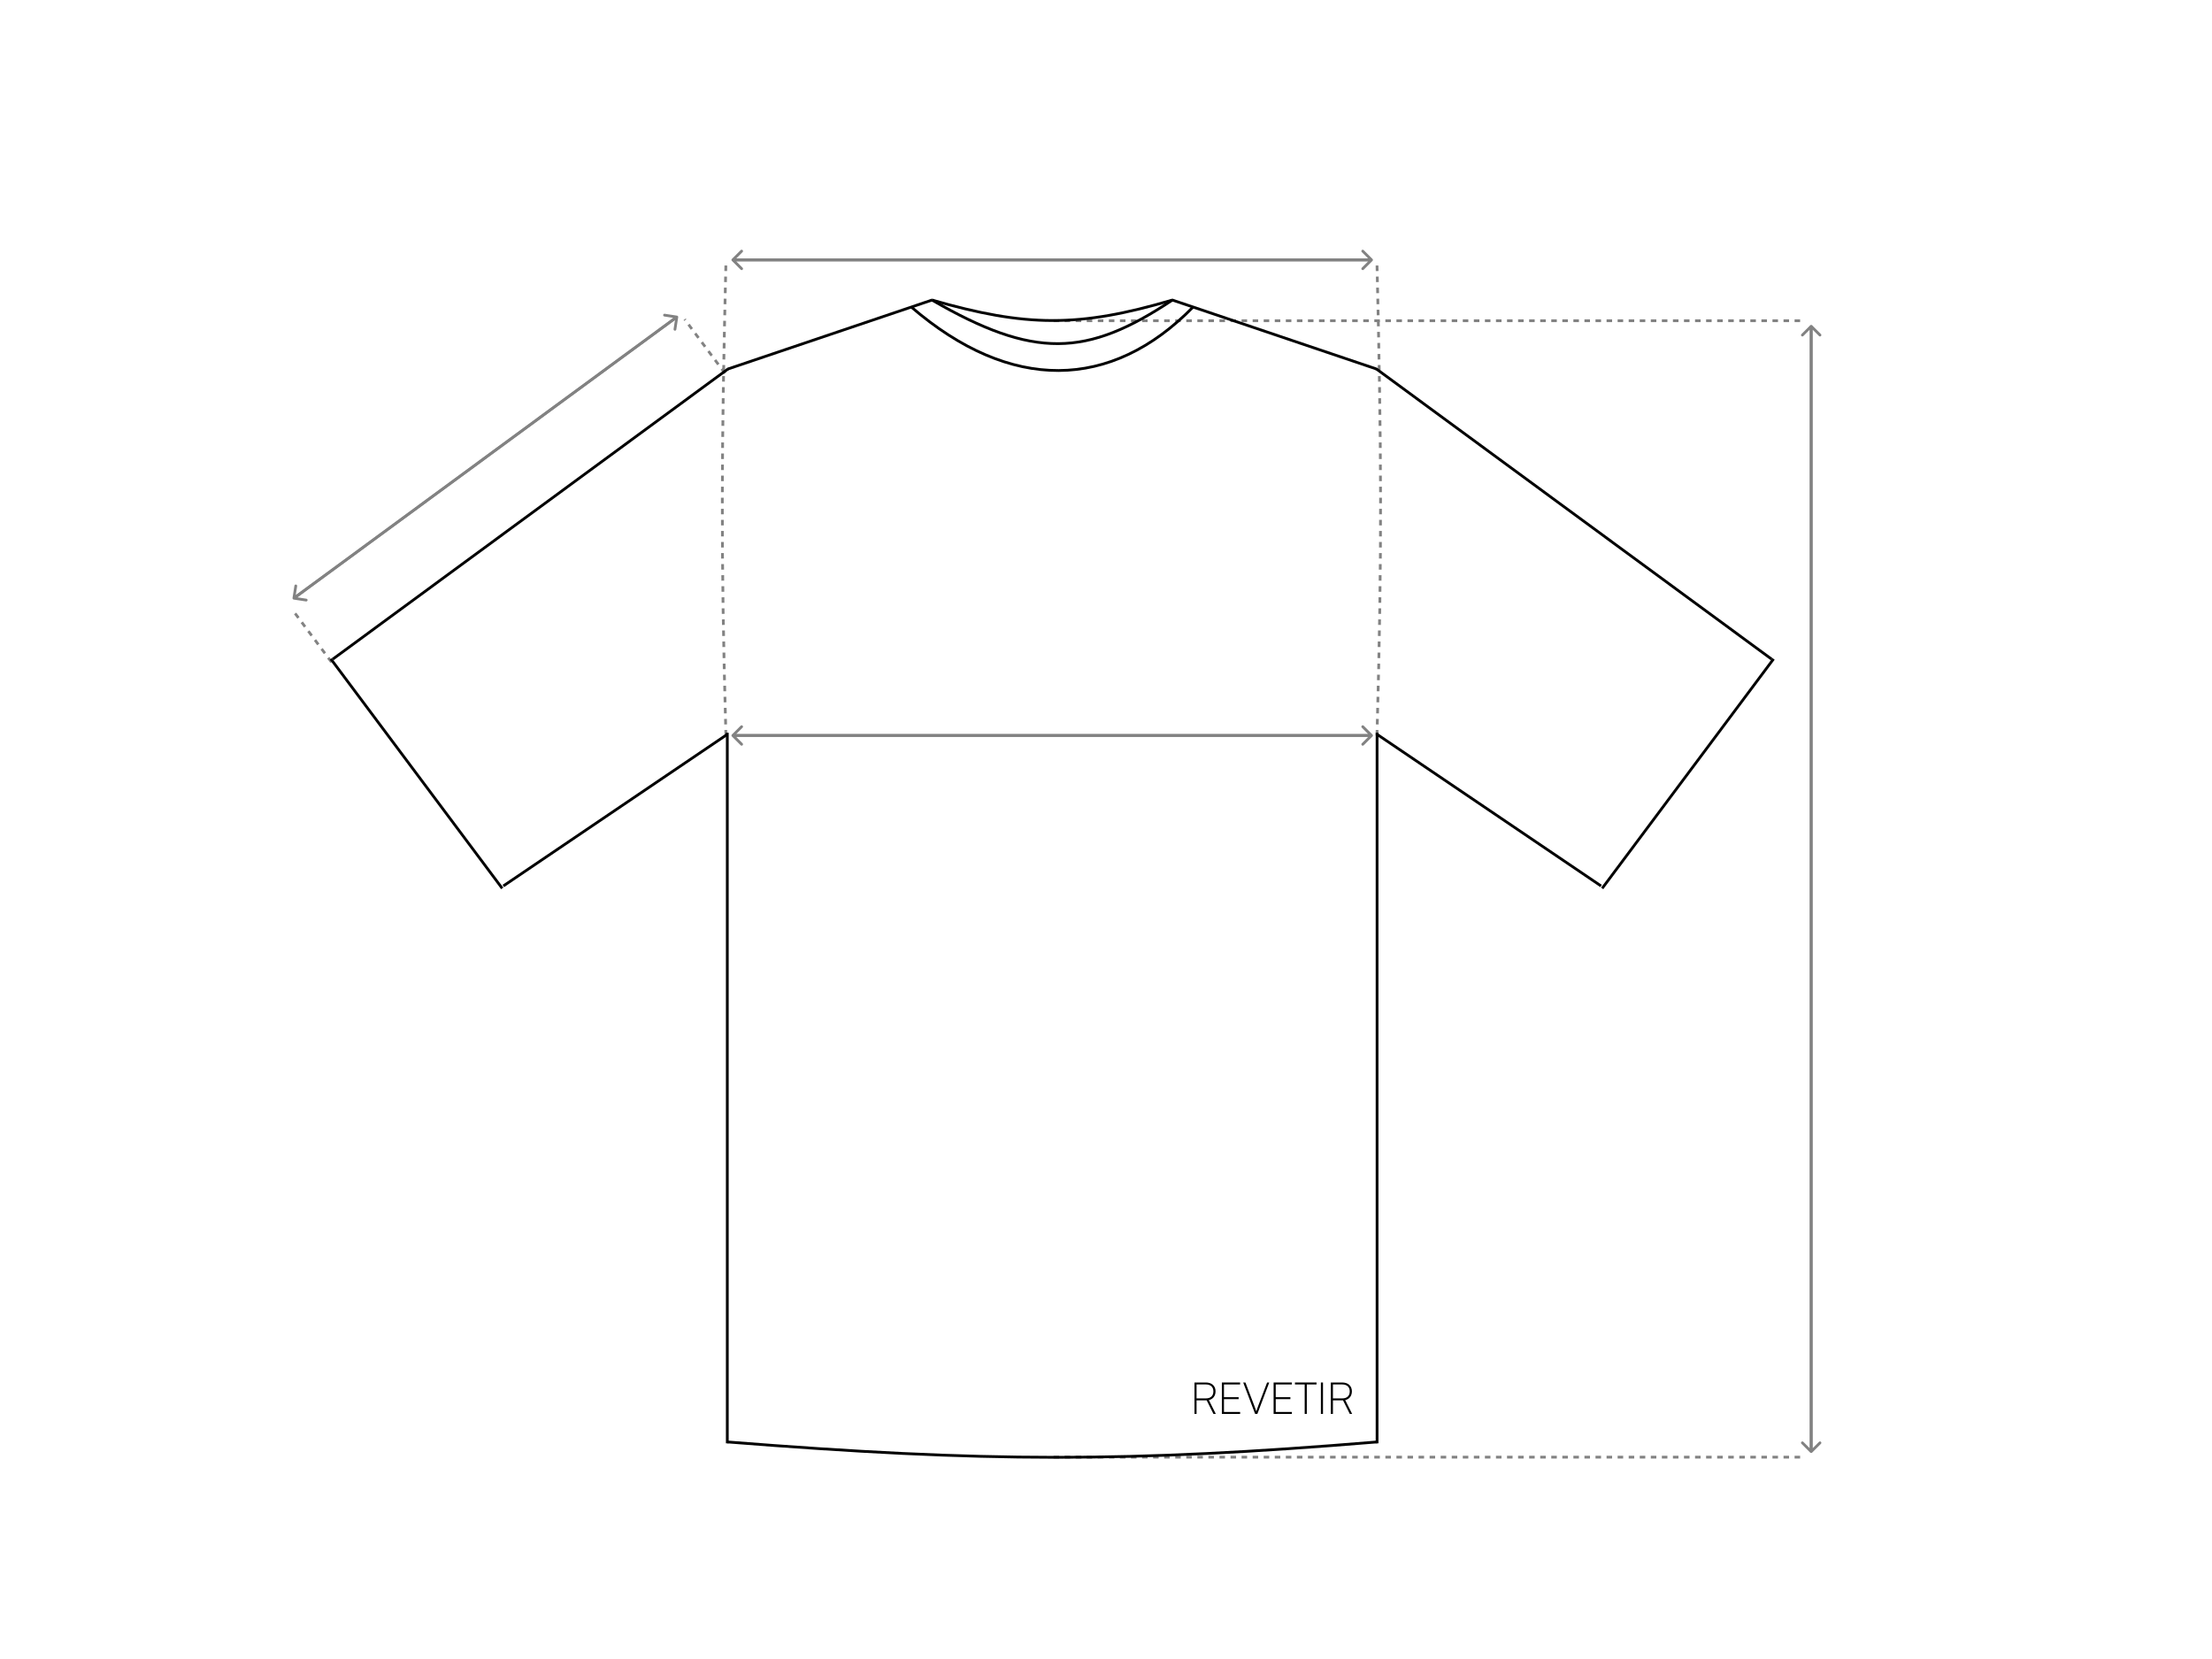
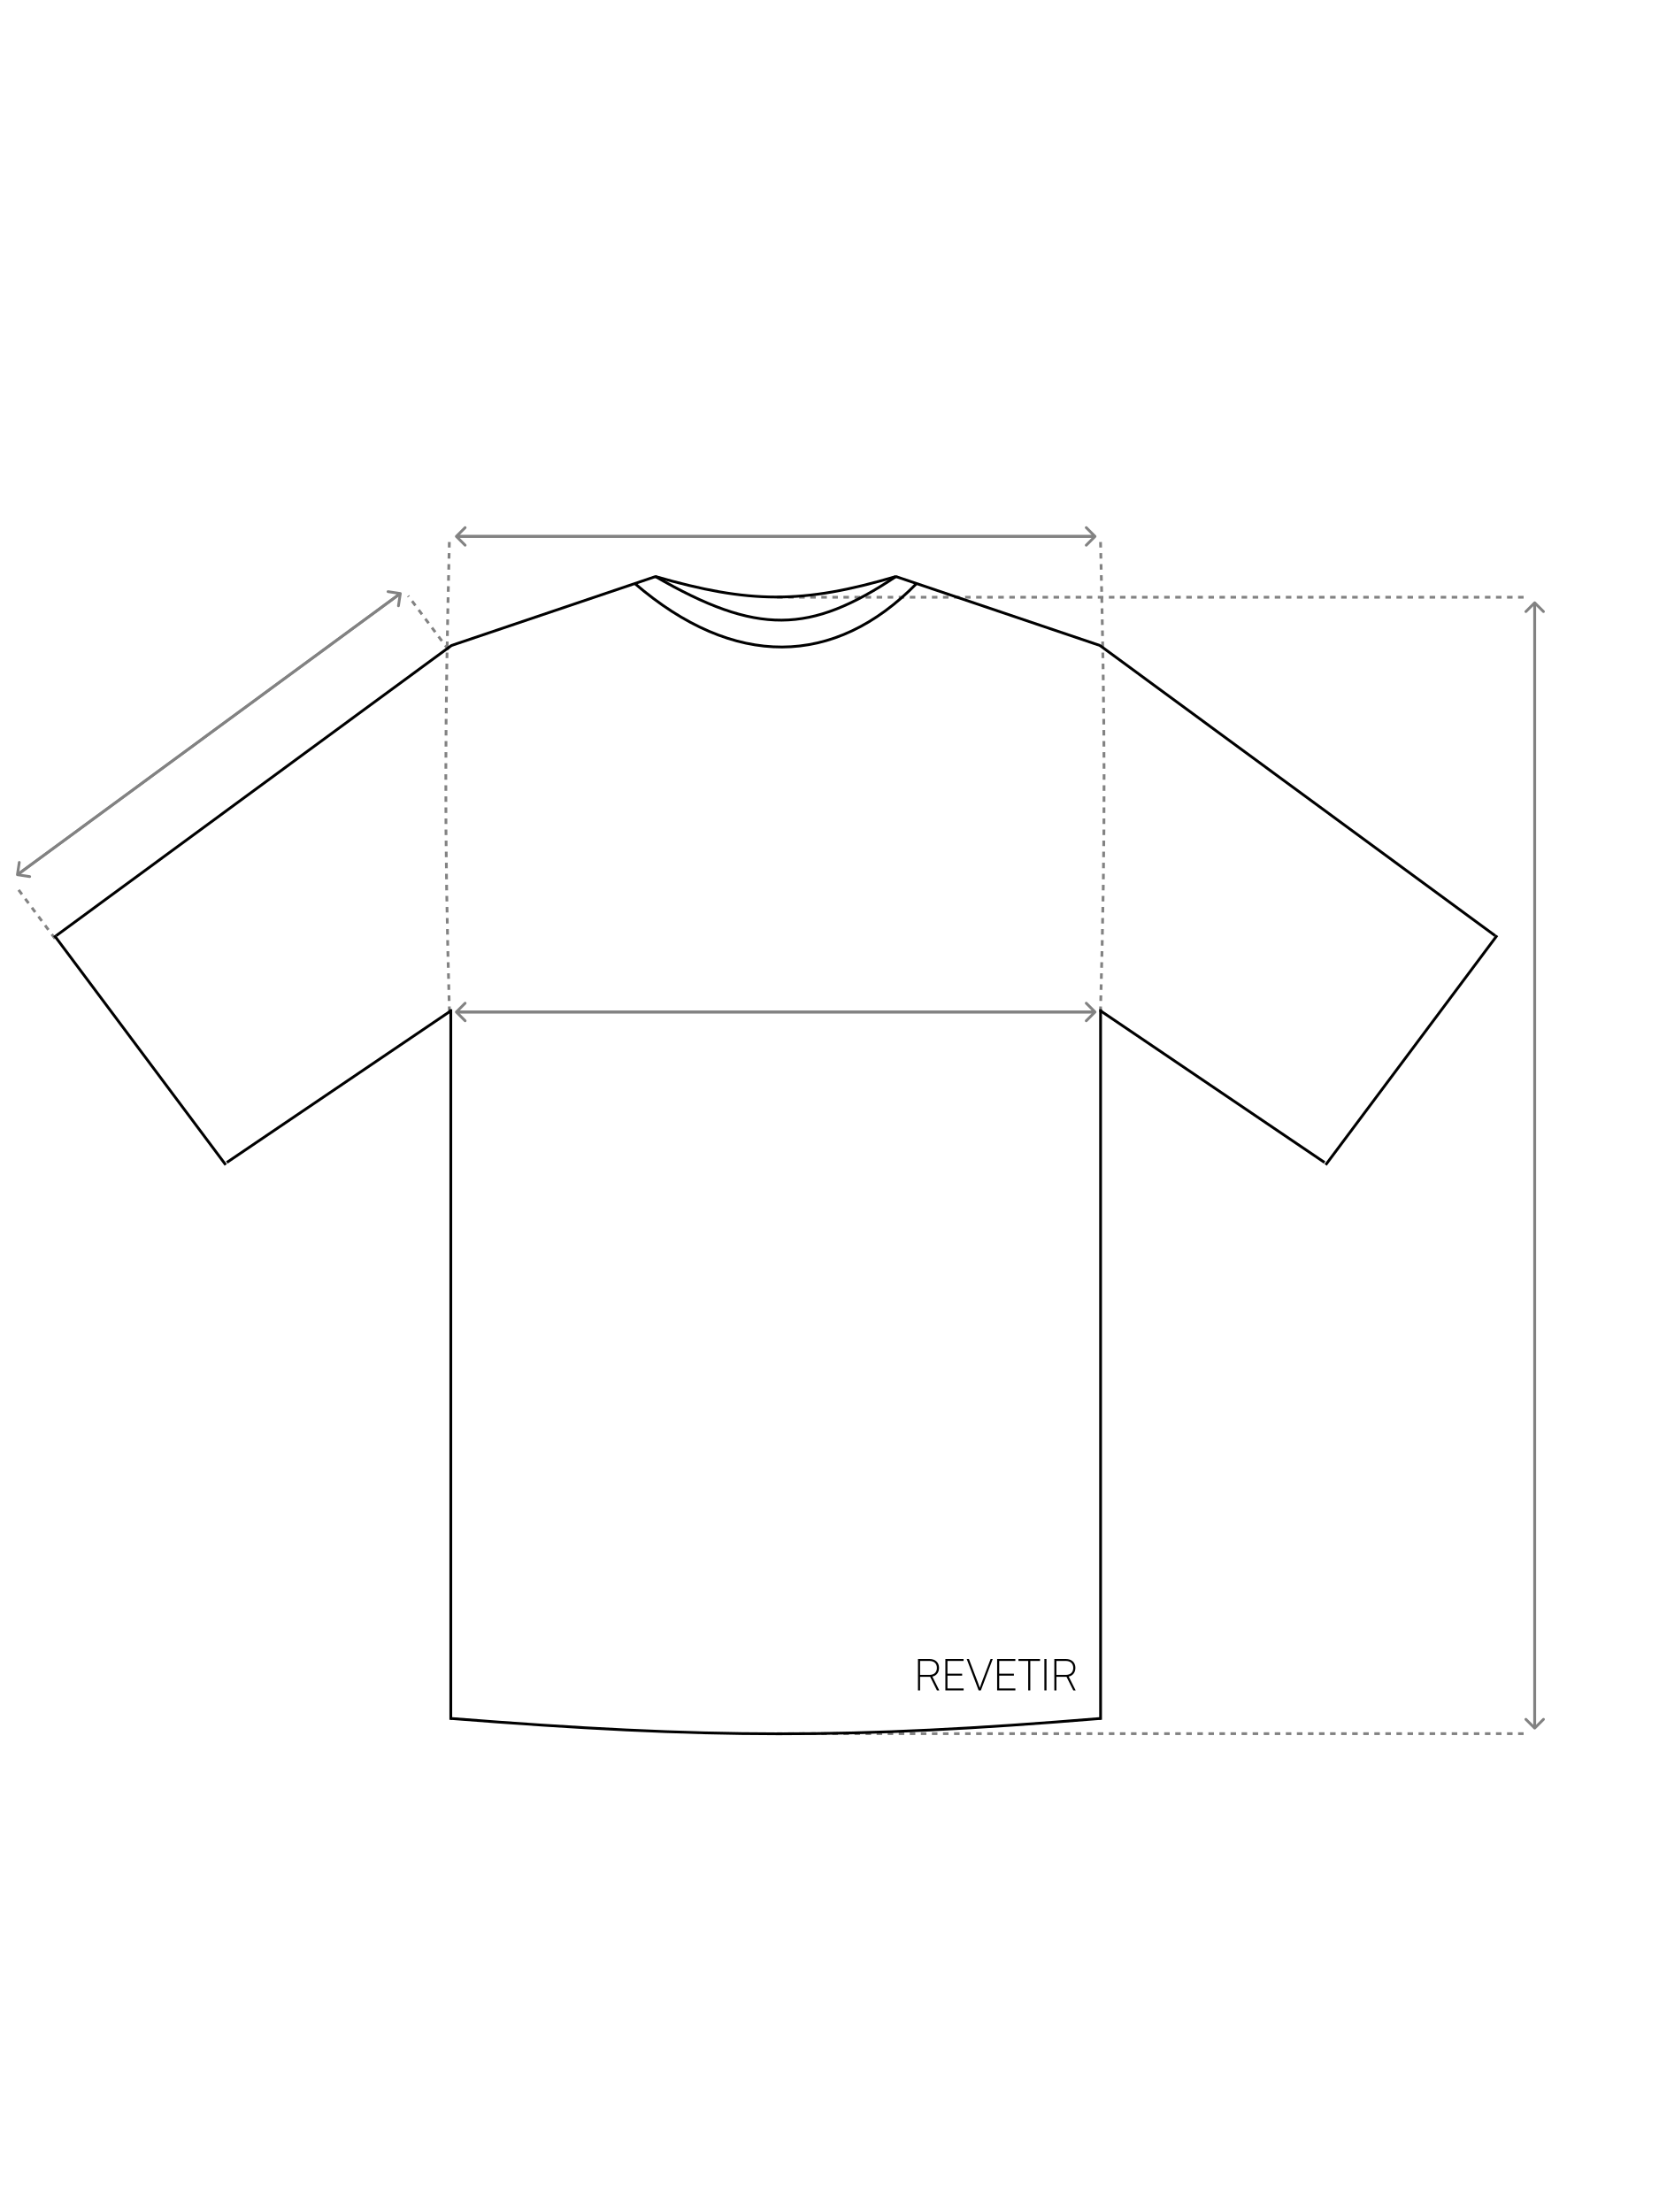
- <svg xmlns="http://www.w3.org/2000/svg" width="800" height="600" viewBox="0 0 800 600" fill="none">
-   <rect width="800" height="600" fill="#1A1A1A" />
-   <rect width="800" height="600" fill="white" />
-   <path d="M432.758 511.36H432V500H436.14C438.273 500 439.616 501.248 439.616 503.184C439.616 504.848 438.699 506.032 437.198 506.352L439.71 511.36H438.857L436.408 506.448H432.758V511.36ZM432.758 500.704V505.744H436.171C437.862 505.744 438.841 504.784 438.841 503.216C438.841 501.6 437.783 500.704 436.14 500.704H432.758Z" fill="black" />
-   <path d="M448.51 511.36H441.906V500H448.494V500.704H442.664V505.312H447.973V506.016H442.664V510.656H448.51V511.36Z" fill="black" />
-   <path d="M453.935 511.36L449.622 500H450.428L453.667 508.496C453.904 509.104 454.125 509.696 454.362 510.432C454.599 509.68 454.899 508.848 455.041 508.48L458.265 500H459.039L454.741 511.36H453.935Z" fill="black" />
-   <path d="M467.226 511.36H460.622V500H467.211V500.704H461.38V505.312H466.689V506.016H461.38V510.656H467.226V511.36Z" fill="black" />
-   <path d="M468.338 500.704V500H476.143V500.704H472.62V511.36H471.862V500.704H468.338Z" fill="black" />
-   <path d="M478.477 500V511.36H477.718V500H478.477Z" fill="black" />
-   <path d="M482.072 511.36H481.313V500H485.453C487.586 500 488.929 501.248 488.929 503.184C488.929 504.848 488.012 506.032 486.511 506.352L489.024 511.36H488.17L485.721 506.448H482.072V511.36ZM482.072 500.704V505.744H485.484C487.175 505.744 488.155 504.784 488.155 503.216C488.155 501.6 487.096 500.704 485.453 500.704H482.072Z" fill="black" />
-   <path d="M262.539 266C260.662 199.22 260.943 161.78 262.539 95" stroke="#828282" stroke-dasharray="2 2" />
-   <path d="M498 266C499.877 199.22 499.596 161.78 498 95" stroke="#828282" stroke-dasharray="2 2" />
-   <line x1="381.039" y1="527" x2="652.039" y2="527" stroke="#828282" stroke-dasharray="2 2" />
-   <line x1="381.039" y1="116" x2="652.039" y2="116" stroke="#828282" stroke-dasharray="2 2" />
-   <path d="M655.393 117.646C655.197 117.451 654.881 117.451 654.686 117.646L651.504 120.828C651.308 121.024 651.308 121.34 651.504 121.536C651.699 121.731 652.016 121.731 652.211 121.536L655.039 118.707L657.868 121.536C658.063 121.731 658.379 121.731 658.575 121.536C658.77 121.34 658.77 121.024 658.575 120.828L655.393 117.646ZM655.039 525L655.539 525L655.539 118L655.039 118L654.539 118L654.539 525L655.039 525Z" fill="#828282" />
-   <path d="M655.393 525.354C655.197 525.549 654.881 525.549 654.686 525.354L651.504 522.172C651.308 521.976 651.308 521.66 651.504 521.464C651.699 521.269 652.015 521.269 652.211 521.464L655.039 524.293L657.868 521.464C658.063 521.269 658.379 521.269 658.575 521.464C658.77 521.66 658.77 521.976 658.575 522.172L655.393 525.354ZM655.039 118L655.539 118L655.539 525L655.039 525L654.539 525L654.539 118L655.039 118Z" fill="#828282" />
-   <path d="M496.393 266.354C496.588 266.158 496.588 265.842 496.393 265.646L493.211 262.464C493.015 262.269 492.699 262.269 492.504 262.464C492.308 262.66 492.308 262.976 492.504 263.172L495.332 266L492.504 268.828C492.308 269.024 492.308 269.34 492.504 269.536C492.699 269.731 493.015 269.731 493.211 269.536L496.393 266.354ZM265.039 266L265.039 266.5L496.039 266.5L496.039 266L496.039 265.5L265.039 265.5L265.039 266Z" fill="#828282" />
-   <path d="M264.686 266.354C264.49 266.158 264.49 265.842 264.686 265.646L267.868 262.464C268.063 262.269 268.38 262.269 268.575 262.464C268.77 262.66 268.77 262.976 268.575 263.172L265.746 266L268.575 268.828C268.77 269.024 268.77 269.34 268.575 269.535C268.38 269.731 268.063 269.731 267.868 269.535L264.686 266.354ZM496.039 266L496.039 266.5L265.039 266.5L265.039 266L265.039 265.5L496.039 265.5L496.039 266Z" fill="#828282" />
-   <path d="M496.393 94.354C496.588 94.158 496.588 93.842 496.393 93.647L493.211 90.465C493.015 90.269 492.699 90.269 492.504 90.465C492.308 90.66 492.308 90.976 492.504 91.172L495.332 94L492.504 96.828C492.308 97.024 492.308 97.34 492.504 97.535C492.699 97.731 493.015 97.731 493.211 97.535L496.393 94.354ZM265.039 94L265.039 94.5L496.039 94.5L496.039 94L496.039 93.5L265.039 93.5L265.039 94Z" fill="#828282" />
-   <path d="M264.686 94.353C264.49 94.158 264.49 93.842 264.686 93.646L267.868 90.464C268.063 90.269 268.38 90.269 268.575 90.464C268.77 90.66 268.77 90.976 268.575 91.171L265.746 94L268.575 96.828C268.77 97.024 268.77 97.34 268.575 97.535C268.38 97.731 268.063 97.731 267.868 97.535L264.686 94.353ZM496.039 94L496.039 94.5L265.039 94.5L265.039 94L265.039 93.5L496.039 93.5L496.039 94Z" fill="#828282" />
-   <path d="M245.279 114.728C245.321 114.455 245.134 114.2 244.861 114.158L240.413 113.477C240.14 113.435 239.885 113.622 239.843 113.895C239.801 114.168 239.988 114.423 240.261 114.465L244.215 115.071L243.61 119.025C243.568 119.298 243.755 119.553 244.028 119.595C244.301 119.636 244.556 119.449 244.598 119.176L245.279 114.728ZM106.293 216.348L106.589 216.751L245.081 115.055L244.785 114.652L244.489 114.249L105.997 215.945L106.293 216.348Z" fill="#828282" />
-   <path d="M106.217 216.842C105.944 216.8 105.757 216.545 105.799 216.272L106.48 211.824C106.522 211.551 106.777 211.363 107.05 211.405C107.323 211.447 107.511 211.702 107.469 211.975L106.863 215.929L110.817 216.535C111.09 216.577 111.277 216.832 111.235 217.105C111.194 217.378 110.938 217.565 110.666 217.523L106.217 216.842ZM244.785 114.652L245.081 115.055L106.589 216.751L106.293 216.348L105.997 215.945L244.489 114.249L244.785 114.652Z" fill="#828282" />
-   <line x1="119.907" y1="239.482" x2="105.599" y2="220.328" stroke="#828282" stroke-dasharray="2 2" />
-   <line x1="262.201" y1="135.009" x2="247.617" y2="115.486" stroke="#828282" stroke-dasharray="2 2" />
-   <path d="M498.039 265H497.539V522H498.039H498.539V265H498.039ZM263.039 522H263.539V265H263.039H262.539V522H263.039Z" fill="black" />
-   <path d="M497.945 265.524L579.039 320.42" stroke="black" />
-   <line y1="-0.5" x2="103.6" y2="-0.5" transform="matrix(0.598454 -0.801157 -0.801157 -0.598454 579.039 321)" stroke="black" />
-   <line x1="640.743" y1="238.403" x2="497.743" y2="133.403" stroke="black" />
-   <line x1="497.879" y1="133.474" x2="423.879" y2="108.474" stroke="black" />
-   <path d="M263.133 265.524L182.039 320.42" stroke="black" />
-   <line x1="181.639" y1="321.299" x2="119.639" y2="238.299" stroke="black" />
-   <line y1="-0.5" x2="177.409" y2="-0.5" transform="matrix(0.806046 -0.591852 -0.591852 -0.806046 120.039 238)" stroke="black" />
-   <line y1="-0.5" x2="78.109" y2="-0.5" transform="matrix(0.947395 -0.320066 -0.320066 -0.947395 263.039 133)" stroke="black" />
-   <path d="M424.039 108.5C392.914 129.252 373.945 129.843 337.039 108.5" stroke="black" />
-   <path d="M431.539 111C401.827 141.372 365.482 141.96 329.539 111" stroke="black" />
-   <path d="M337.039 108.5C371.016 118.28 390.057 118.515 424.039 108.5" stroke="black" />
-   <path d="M263.039 521.5C356.292 528.862 407.766 528.967 498.039 521.5" stroke="black" />
+ <svg xmlns="http://www.w3.org/2000/svg" width="600" height="800" viewBox="0 0 600 800" fill="none">
+   <rect width="600" height="800" fill="#1A1A1A" />
+   <rect width="600" height="800" fill="white" />
+   <path d="M332.758 611.36H332V600H336.14C338.273 600 339.616 601.248 339.616 603.184C339.616 604.848 338.699 606.032 337.198 606.352L339.71 611.36H338.857L336.408 606.448H332.758V611.36ZM332.758 600.704V605.744H336.171C337.862 605.744 338.841 604.784 338.841 603.216C338.841 601.6 337.783 600.704 336.14 600.704H332.758Z" fill="black" />
+   <path d="M348.51 611.36H341.906V600H348.494V600.704H342.664V605.312H347.973V606.016H342.664V610.656H348.51V611.36Z" fill="black" />
+   <path d="M353.935 611.36L349.622 600H350.428L353.667 608.496C353.904 609.104 354.125 609.696 354.362 610.432C354.599 609.68 354.899 608.848 355.041 608.48L358.265 600H359.039L354.741 611.36H353.935Z" fill="black" />
+   <path d="M367.226 611.36H360.622V600H367.211V600.704H361.38V605.312H366.689V606.016H361.38V610.656H367.226V611.36Z" fill="black" />
+   <path d="M368.338 600.704V600H376.143V600.704H372.62V611.36H371.862V600.704H368.338Z" fill="black" />
+   <path d="M378.477 600V611.36H377.718V600H378.477Z" fill="black" />
+   <path d="M382.072 611.36H381.313V600H385.453C387.586 600 388.929 601.248 388.929 603.184C388.929 604.848 388.012 606.032 386.511 606.352L389.024 611.36H388.17L385.721 606.448H382.072V611.36ZM382.072 600.704V605.744H385.484C387.175 605.744 388.155 604.784 388.155 603.216C388.155 601.6 387.096 600.704 385.453 600.704H382.072Z" fill="black" />
+   <path d="M162.539 366C160.662 299.22 160.943 261.78 162.539 195" stroke="#828282" stroke-dasharray="2 2" />
+   <path d="M398 366C399.877 299.22 399.596 261.78 398 195" stroke="#828282" stroke-dasharray="2 2" />
+   <line x1="281.039" y1="627" x2="552.039" y2="627" stroke="#828282" stroke-dasharray="2 2" />
+   <line x1="281.039" y1="216" x2="552.039" y2="216" stroke="#828282" stroke-dasharray="2 2" />
+   <path d="M555.393 217.646C555.197 217.451 554.881 217.451 554.686 217.646L551.504 220.828C551.308 221.024 551.308 221.34 551.504 221.536C551.699 221.731 552.016 221.731 552.211 221.536L555.039 218.707L557.868 221.536C558.063 221.731 558.379 221.731 558.575 221.536C558.77 221.34 558.77 221.024 558.575 220.828L555.393 217.646ZM555.039 625L555.539 625L555.539 218L555.039 218L554.539 218L554.539 625L555.039 625Z" fill="#828282" />
+   <path d="M555.393 625.354C555.197 625.549 554.881 625.549 554.686 625.354L551.504 622.172C551.308 621.976 551.308 621.66 551.504 621.464C551.699 621.269 552.015 621.269 552.211 621.464L555.039 624.293L557.868 621.464C558.063 621.269 558.379 621.269 558.575 621.464C558.77 621.66 558.77 621.976 558.575 622.172L555.393 625.354ZM555.039 218L555.539 218L555.539 625L555.039 625L554.539 625L554.539 218L555.039 218Z" fill="#828282" />
+   <path d="M396.393 366.354C396.588 366.158 396.588 365.842 396.393 365.646L393.211 362.464C393.015 362.269 392.699 362.269 392.504 362.464C392.308 362.66 392.308 362.976 392.504 363.172L395.332 366L392.504 368.828C392.308 369.024 392.308 369.34 392.504 369.536C392.699 369.731 393.015 369.731 393.211 369.536L396.393 366.354ZM165.039 366L165.039 366.5L396.039 366.5L396.039 366L396.039 365.5L165.039 365.5L165.039 366Z" fill="#828282" />
+   <path d="M164.686 366.354C164.49 366.158 164.49 365.842 164.686 365.646L167.868 362.464C168.063 362.269 168.38 362.269 168.575 362.464C168.77 362.66 168.77 362.976 168.575 363.172L165.746 366L168.575 368.828C168.77 369.024 168.77 369.34 168.575 369.535C168.38 369.731 168.063 369.731 167.868 369.535L164.686 366.354ZM396.039 366L396.039 366.5L165.039 366.5L165.039 366L165.039 365.5L396.039 365.5L396.039 366Z" fill="#828282" />
+   <path d="M396.393 194.354C396.588 194.158 396.588 193.842 396.393 193.646L393.211 190.464C393.015 190.269 392.699 190.269 392.504 190.464C392.308 190.66 392.308 190.976 392.504 191.172L395.332 194L392.504 196.828C392.308 197.024 392.308 197.34 392.504 197.536C392.699 197.731 393.015 197.731 393.211 197.536L396.393 194.354ZM165.039 194L165.039 194.5L396.039 194.5L396.039 194L396.039 193.5L165.039 193.5L165.039 194Z" fill="#828282" />
+   <path d="M164.686 194.354C164.49 194.158 164.49 193.842 164.686 193.646L167.868 190.464C168.063 190.269 168.38 190.269 168.575 190.464C168.77 190.66 168.77 190.976 168.575 191.172L165.746 194L168.575 196.828C168.77 197.024 168.77 197.34 168.575 197.535C168.38 197.731 168.063 197.731 167.868 197.535L164.686 194.354ZM396.039 194L396.039 194.5L165.039 194.5L165.039 194L165.039 193.5L396.039 193.5L396.039 194Z" fill="#828282" />
+   <path d="M145.279 214.728C145.321 214.455 145.134 214.2 144.861 214.158L140.413 213.477C140.14 213.435 139.885 213.622 139.843 213.895C139.801 214.168 139.988 214.423 140.261 214.465L144.215 215.071L143.61 219.025C143.568 219.298 143.755 219.553 144.028 219.595C144.301 219.636 144.556 219.449 144.598 219.176L145.279 214.728ZM6.293 316.348L6.589 316.751L145.081 215.055L144.785 214.652L144.489 214.249L5.997 315.945L6.293 316.348Z" fill="#828282" />
+   <path d="M6.217 316.842C5.944 316.8 5.757 316.545 5.799 316.272L6.48 311.824C6.522 311.551 6.777 311.363 7.05 311.405C7.323 311.447 7.511 311.702 7.469 311.975L6.863 315.929L10.817 316.535C11.09 316.577 11.277 316.832 11.236 317.105C11.194 317.378 10.938 317.565 10.665 317.523L6.217 316.842ZM144.785 214.652L145.081 215.055L6.589 316.751L6.293 316.348L5.997 315.945L144.489 214.249L144.785 214.652Z" fill="#828282" />
+   <line x1="19.907" y1="339.482" x2="5.599" y2="320.328" stroke="#828282" stroke-dasharray="2 2" />
+   <line x1="162.201" y1="235.009" x2="147.617" y2="215.486" stroke="#828282" stroke-dasharray="2 2" />
+   <path d="M398.039 365H397.539V622H398.039H398.539V365H398.039ZM163.039 622H163.539V365H163.039H162.539V622H163.039Z" fill="black" />
+   <path d="M397.945 365.524L479.039 420.42" stroke="black" />
+   <line y1="-0.5" x2="103.6" y2="-0.5" transform="matrix(0.598454 -0.801157 -0.801157 -0.598454 479.039 421)" stroke="black" />
+   <line x1="540.743" y1="338.403" x2="397.743" y2="233.403" stroke="black" />
+   <line x1="397.879" y1="233.474" x2="323.879" y2="208.474" stroke="black" />
+   <path d="M163.133 365.524L82.039 420.42" stroke="black" />
+   <line x1="81.639" y1="421.299" x2="19.639" y2="338.299" stroke="black" />
+   <line y1="-0.5" x2="177.409" y2="-0.5" transform="matrix(0.806046 -0.591852 -0.591852 -0.806046 20.0392 338)" stroke="black" />
+   <line y1="-0.5" x2="78.109" y2="-0.5" transform="matrix(0.947395 -0.320066 -0.320066 -0.947395 163.039 233)" stroke="black" />
+   <path d="M324.039 208.5C292.914 229.252 273.945 229.843 237.039 208.5" stroke="black" />
+   <path d="M331.539 211C301.827 241.372 265.482 241.96 229.539 211" stroke="black" />
+   <path d="M237.039 208.5C271.016 218.28 290.057 218.515 324.039 208.5" stroke="black" />
+   <path d="M163.039 621.5C256.292 628.862 307.766 628.967 398.039 621.5" stroke="black" />
</svg>
